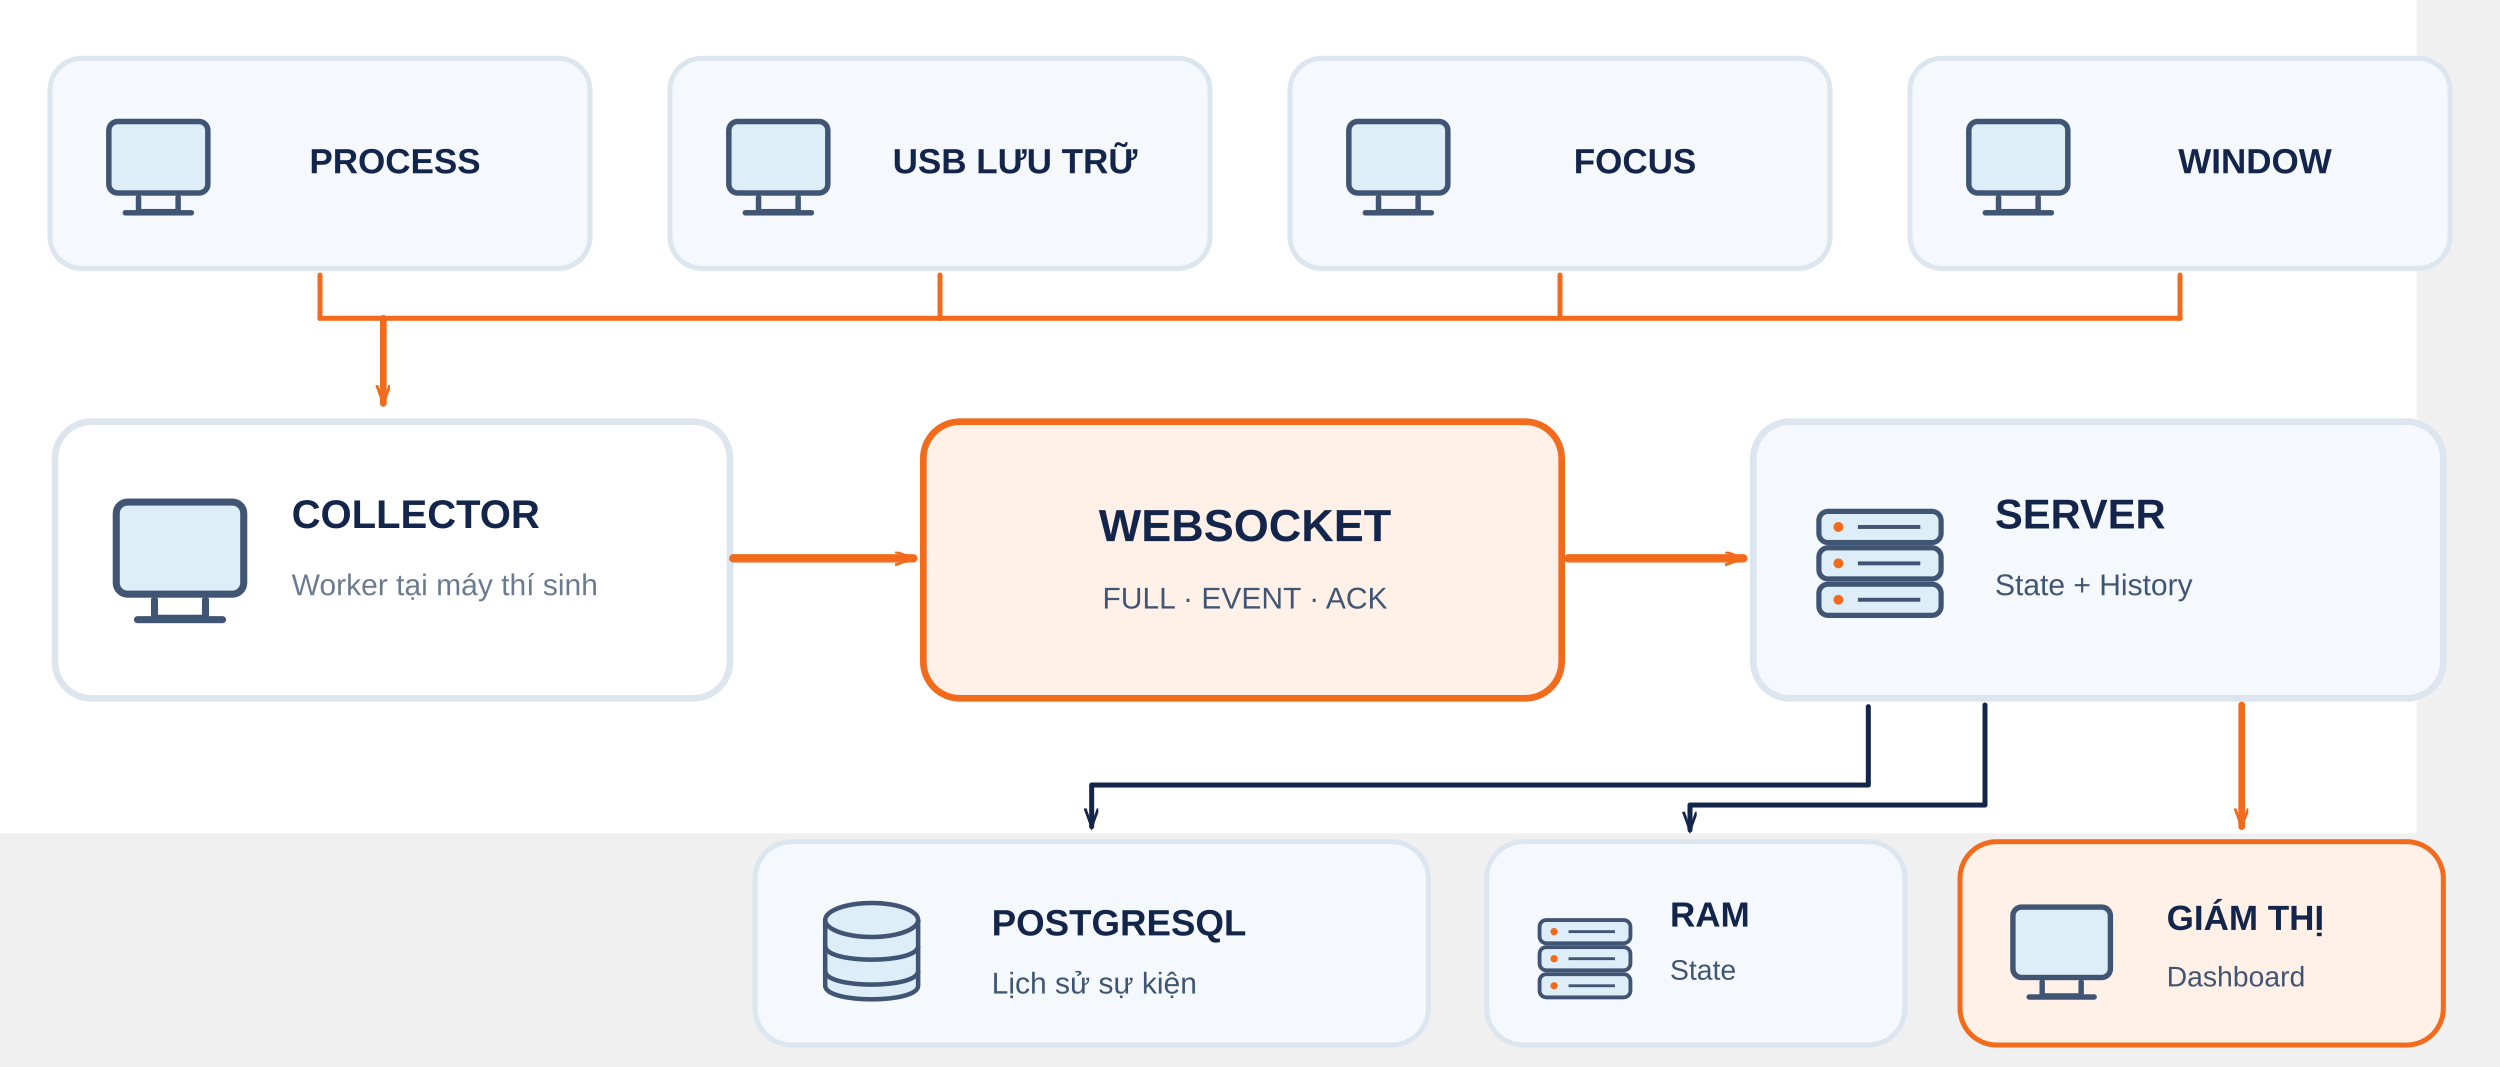
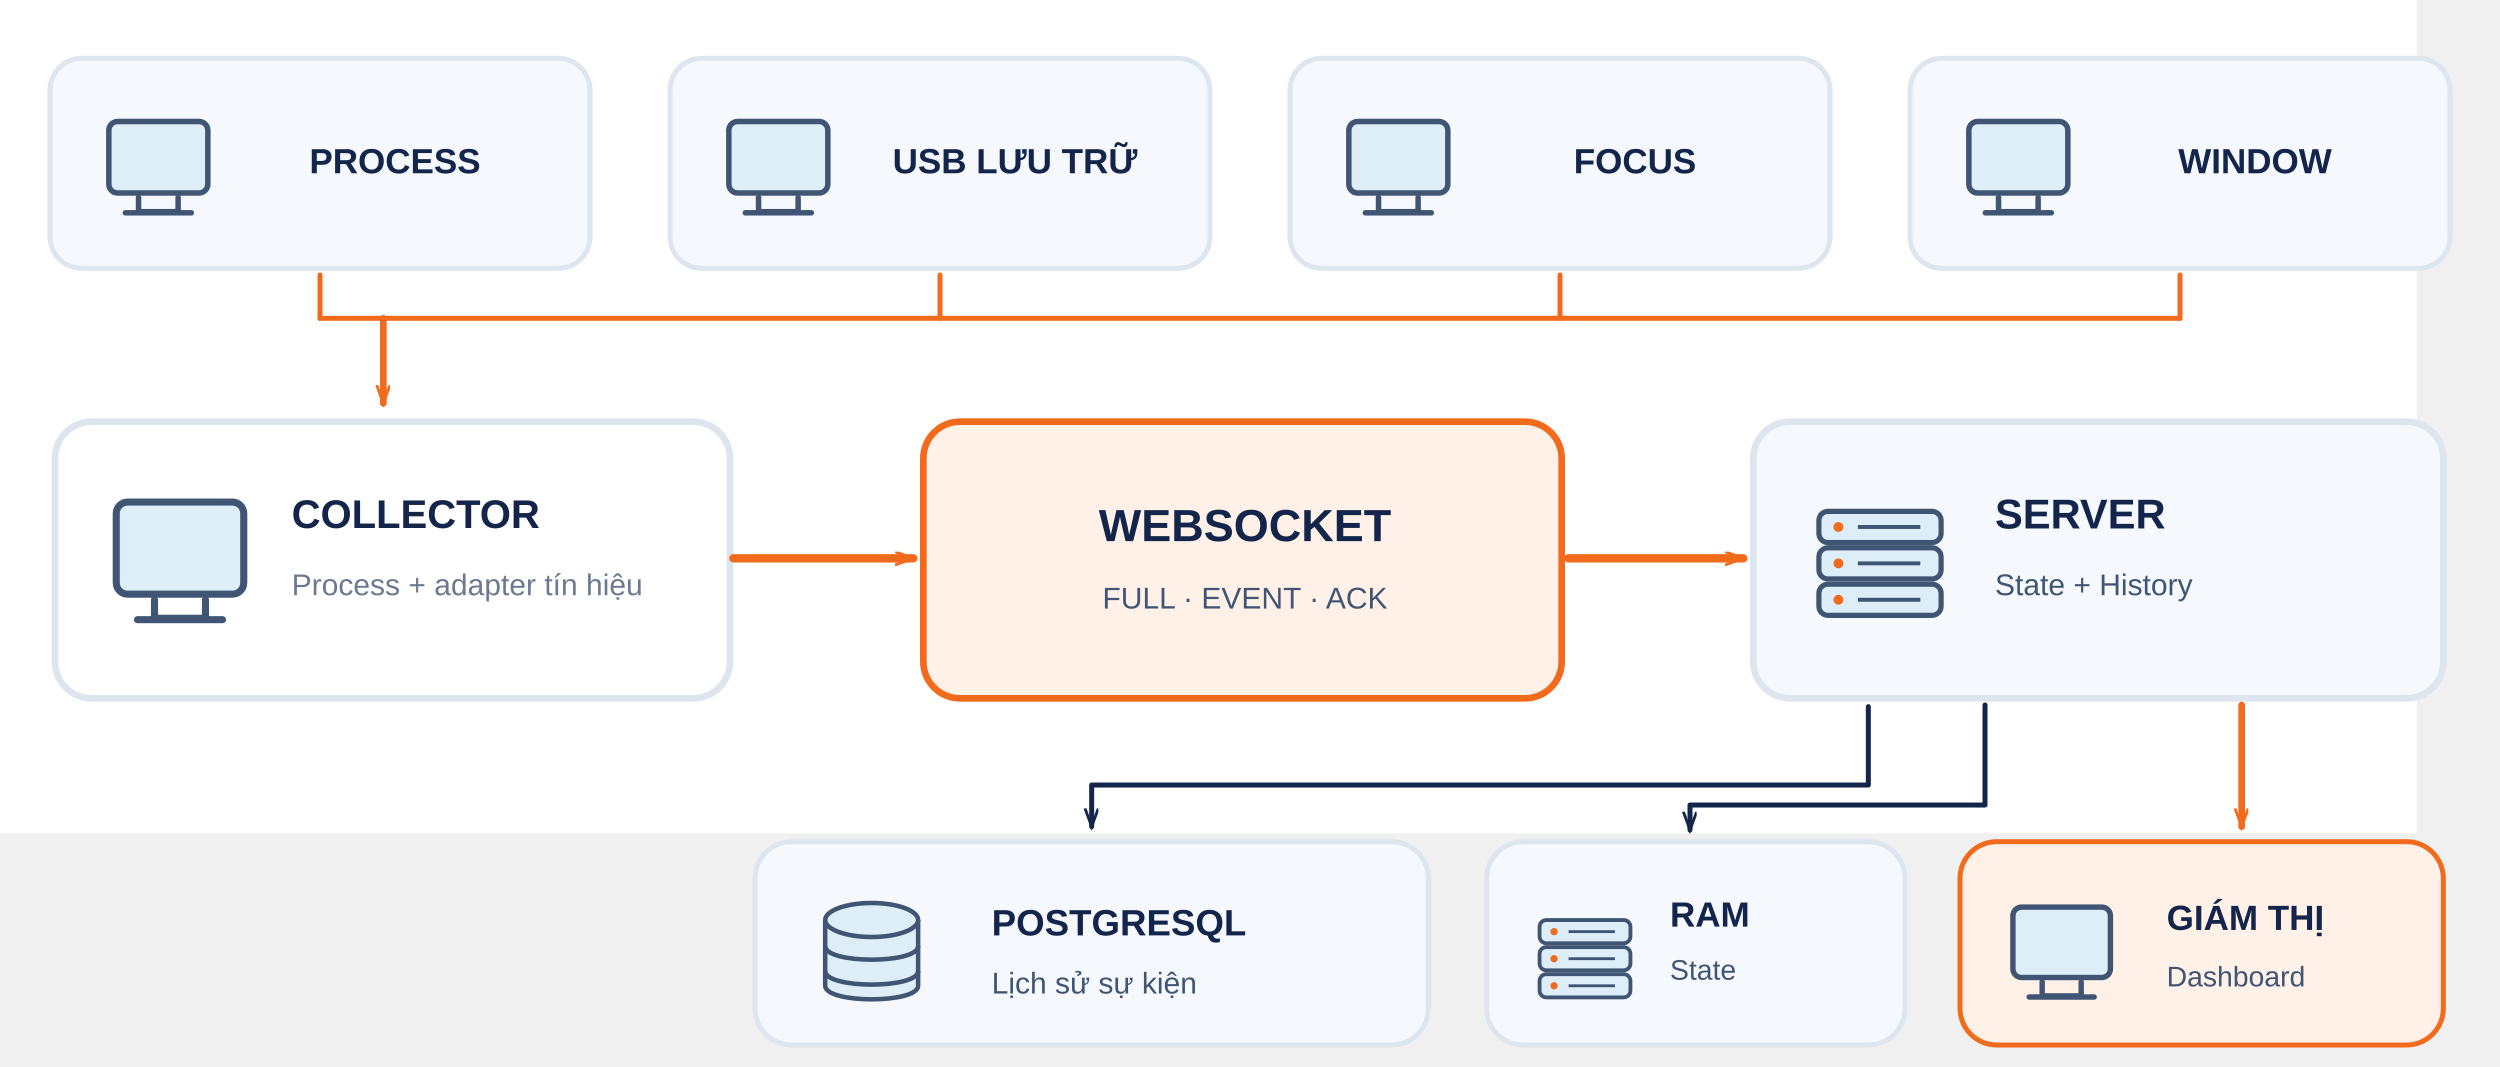
<svg xmlns="http://www.w3.org/2000/svg" viewBox="50 140 1500 640">
  <defs>
    <marker id="aN" markerUnits="userSpaceOnUse" markerWidth="16" markerHeight="16" refX="11" refY="4" orient="auto">
      <path d="M0,0 L11,4 L0,8" fill="none" stroke="#13254A" stroke-width="1.7" />
    </marker>
    <marker id="aO" markerUnits="userSpaceOnUse" markerWidth="16" markerHeight="16" refX="11" refY="4" orient="auto">
      <path d="M0,0 L11,4 L0,8" fill="none" stroke="#F26B1D" stroke-width="1.7" />
    </marker>
    <marker id="aG" markerUnits="userSpaceOnUse" markerWidth="16" markerHeight="16" refX="11" refY="4" orient="auto">
      <path d="M0,0 L11,4 L0,8" fill="none" stroke="#169B67" stroke-width="1.7" />
    </marker>
  </defs>
  <rect width="100%" height="100%" fill="#FFFFFF" />
  <rect x="80" y="175" width="324" height="126" rx="19" fill="#F5F9FE" stroke="#DDE5EF" stroke-width="3" />
  <g transform="translate(145,236) scale(0.66)" stroke="#405573" fill="none" stroke-width="5" stroke-linejoin="round" stroke-linecap="round">
    <rect x="-45" y="-35" width="90" height="65" rx="8" fill="#DDEEF9" />
    <path d="M-18 34 V47 H18 V34 M-30 48 H30" />
  </g>
  <text x="287" y="238" text-anchor="middle" dominant-baseline="middle" font-family="Segoe UI,Arial,sans-serif" font-size="21" font-weight="800" fill="#13254A">PROCESS</text>
  <rect x="452" y="175" width="324" height="126" rx="19" fill="#F5F9FE" stroke="#DDE5EF" stroke-width="3" />
  <g transform="translate(517,236) scale(0.66)" stroke="#405573" fill="none" stroke-width="5" stroke-linejoin="round" stroke-linecap="round">
    <rect x="-45" y="-35" width="90" height="65" rx="8" fill="#DDEEF9" />
    <path d="M-18 34 V47 H18 V34 M-30 48 H30" />
  </g>
  <text x="659" y="238" text-anchor="middle" dominant-baseline="middle" font-family="Segoe UI,Arial,sans-serif" font-size="21" font-weight="800" fill="#13254A">USB LƯU TRỮ</text>
  <rect x="824" y="175" width="324" height="126" rx="19" fill="#F5F9FE" stroke="#DDE5EF" stroke-width="3" />
  <g transform="translate(889,236) scale(0.66)" stroke="#405573" fill="none" stroke-width="5" stroke-linejoin="round" stroke-linecap="round">
    <rect x="-45" y="-35" width="90" height="65" rx="8" fill="#DDEEF9" />
    <path d="M-18 34 V47 H18 V34 M-30 48 H30" />
  </g>
  <text x="1031" y="238" text-anchor="middle" dominant-baseline="middle" font-family="Segoe UI,Arial,sans-serif" font-size="21" font-weight="800" fill="#13254A">FOCUS</text>
  <rect x="1196" y="175" width="324" height="126" rx="19" fill="#F5F9FE" stroke="#DDE5EF" stroke-width="3" />
  <g transform="translate(1261,236) scale(0.66)" stroke="#405573" fill="none" stroke-width="5" stroke-linejoin="round" stroke-linecap="round">
    <rect x="-45" y="-35" width="90" height="65" rx="8" fill="#DDEEF9" />
    <path d="M-18 34 V47 H18 V34 M-30 48 H30" />
  </g>
  <text x="1403" y="238" text-anchor="middle" dominant-baseline="middle" font-family="Segoe UI,Arial,sans-serif" font-size="21" font-weight="800" fill="#13254A">WINDOW</text>
  <line x1="242" y1="305" x2="242" y2="331" stroke="#F26B1D" stroke-width="3" stroke-linecap="round" />
  <line x1="614" y1="305" x2="614" y2="331" stroke="#F26B1D" stroke-width="3" stroke-linecap="round" />
  <line x1="986" y1="305" x2="986" y2="331" stroke="#F26B1D" stroke-width="3" stroke-linecap="round" />
  <line x1="1358" y1="305" x2="1358" y2="331" stroke="#F26B1D" stroke-width="3" stroke-linecap="round" />
  <line x1="242" y1="331" x2="1358" y2="331" stroke="#F26B1D" stroke-width="3" stroke-linecap="round" />
  <line x1="280" y1="331" x2="280" y2="382" stroke="#F26B1D" stroke-width="4" stroke-linecap="round" marker-end="url(#aO)" />
  <rect x="83" y="393" width="405" height="166" rx="22" fill="#FFFFFF" stroke="#DDE5EF" stroke-width="4" />
  <g transform="translate(158,471) scale(0.85)" stroke="#405573" fill="none" stroke-width="5" stroke-linejoin="round" stroke-linecap="round">
    <rect x="-45" y="-35" width="90" height="65" rx="8" fill="#DDEEF9" />
    <path d="M-18 34 V47 H18 V34 M-30 48 H30" />
  </g>
  <text x="225" y="450" text-anchor="start" dominant-baseline="middle" font-family="Segoe UI,Arial,sans-serif" font-size="24" font-weight="800" fill="#13254A">COLLECTOR</text>
-   <text x="225" y="492" text-anchor="start" dominant-baseline="middle" font-family="Segoe UI,Arial,sans-serif" font-size="18" font-weight="400" fill="#6B7A90">Worker tại máy thí sinh</text>
+   <text x="225" y="492" text-anchor="start" dominant-baseline="middle" font-family="Segoe UI,Arial,sans-serif" font-size="18" font-weight="400" fill="#6B7A90">Process + adapter tín hiệu</text>
  <rect x="604" y="393" width="383" height="166" rx="22" fill="#FFF1E8" stroke="#F26B1D" stroke-width="4" />
  <text x="797" y="457" text-anchor="middle" dominant-baseline="middle" font-family="Segoe UI,Arial,sans-serif" font-size="27" font-weight="800" fill="#13254A">WEBSOCKET</text>
  <text x="797" y="500" text-anchor="middle" dominant-baseline="middle" font-family="Segoe UI,Arial,sans-serif" font-size="18" font-weight="500" fill="#405573">FULL · EVENT · ACK</text>
  <rect x="1102" y="393" width="414" height="166" rx="22" fill="#F5F9FE" stroke="#DDE5EF" stroke-width="4" />
  <g transform="translate(1178,471) scale(0.78)" stroke="#405573" stroke-width="4" stroke-linejoin="round" fill="#DDEEF9">
    <rect x="-47" y="-31" width="94" height="24" rx="7" />
    <circle cx="-32" cy="-19" r="3.8" fill="#F26B1D" stroke="none" />
    <line x1="-17" y1="-19" x2="31" y2="-19" stroke="#405573" stroke-width="3" />
    <rect x="-47" y="-3" width="94" height="24" rx="7" />
    <circle cx="-32" cy="9" r="3.8" fill="#F26B1D" stroke="none" />
    <line x1="-17" y1="9" x2="31" y2="9" stroke="#405573" stroke-width="3" />
    <rect x="-47" y="25" width="94" height="24" rx="7" />
    <circle cx="-32" cy="37" r="3.8" fill="#F26B1D" stroke="none" />
    <line x1="-17" y1="37" x2="31" y2="37" stroke="#405573" stroke-width="3" />
  </g>
  <text x="1247" y="450" text-anchor="start" dominant-baseline="middle" font-family="Segoe UI,Arial,sans-serif" font-size="25" font-weight="800" fill="#13254A">SERVER</text>
  <text x="1247" y="492" text-anchor="start" dominant-baseline="middle" font-family="Segoe UI,Arial,sans-serif" font-size="18" font-weight="400" fill="#405573">State + History</text>
  <line x1="490" y1="475" x2="598" y2="475" stroke="#F26B1D" stroke-width="5" stroke-linecap="round" marker-end="url(#aO)" />
  <line x1="991" y1="475" x2="1096" y2="475" stroke="#F26B1D" stroke-width="5" stroke-linecap="round" marker-end="url(#aO)" />
  <rect x="503" y="645" width="404" height="122" rx="22" fill="#F5F9FE" stroke="#DDE5EF" stroke-width="3" />
  <g transform="translate(573,709) scale(0.68)" stroke="#405573" stroke-width="4" fill="#DDEEF9">
    <path d="M-41 -25 V33 C-41 49 41 49 41 33 V-25" />
    <ellipse cx="0" cy="-25" rx="41" ry="15" />
    <path d="M-41 -2 C-41 14 41 14 41 -2 M-41 20 C-41 36 41 36 41 20" fill="none" />
  </g>
  <text x="645" y="695" text-anchor="start" dominant-baseline="middle" font-family="Segoe UI,Arial,sans-serif" font-size="22" font-weight="800" fill="#13254A">POSTGRESQL</text>
  <text x="645" y="731" text-anchor="start" dominant-baseline="middle" font-family="Segoe UI,Arial,sans-serif" font-size="18" font-weight="400" fill="#405573">Lịch sử sự kiện</text>
  <rect x="942" y="645" width="251" height="122" rx="22" fill="#F5F9FE" stroke="#DDE5EF" stroke-width="3" />
  <g transform="translate(1001,710) scale(0.58)" stroke="#405573" stroke-width="4" stroke-linejoin="round" fill="#DDEEF9">
    <rect x="-47" y="-31" width="94" height="24" rx="7" />
    <circle cx="-32" cy="-19" r="3.8" fill="#F26B1D" stroke="none" />
    <line x1="-17" y1="-19" x2="31" y2="-19" stroke="#405573" stroke-width="3" />
    <rect x="-47" y="-3" width="94" height="24" rx="7" />
    <circle cx="-32" cy="9" r="3.8" fill="#F26B1D" stroke="none" />
    <line x1="-17" y1="9" x2="31" y2="9" stroke="#405573" stroke-width="3" />
    <rect x="-47" y="25" width="94" height="24" rx="7" />
    <circle cx="-32" cy="37" r="3.8" fill="#F26B1D" stroke="none" />
    <line x1="-17" y1="37" x2="31" y2="37" stroke="#405573" stroke-width="3" />
  </g>
  <text x="1052" y="690" text-anchor="start" dominant-baseline="middle" font-family="Segoe UI,Arial,sans-serif" font-size="21" font-weight="800" fill="#13254A">RAM</text>
  <text x="1052" y="723" text-anchor="start" dominant-baseline="middle" font-family="Segoe UI,Arial,sans-serif" font-size="17" font-weight="400" fill="#405573">State</text>
  <rect x="1226" y="645" width="290" height="122" rx="22" fill="#FFF1E8" stroke="#F26B1D" stroke-width="3" />
  <g transform="translate(1287,707) scale(0.65)" stroke="#405573" fill="none" stroke-width="5" stroke-linejoin="round" stroke-linecap="round">
    <rect x="-45" y="-35" width="90" height="65" rx="8" fill="#DDEEF9" />
    <path d="M-18 34 V47 H18 V34 M-30 48 H30" />
  </g>
  <text x="1350" y="692" text-anchor="start" dominant-baseline="middle" font-family="Segoe UI,Arial,sans-serif" font-size="21" font-weight="800" fill="#13254A">GIÁM THỊ</text>
  <text x="1350" y="727" text-anchor="start" dominant-baseline="middle" font-family="Segoe UI,Arial,sans-serif" font-size="17" font-weight="400" fill="#405573">Dashboard</text>
  <path d="M 1171 564 L 1171 611 L 705 611 L 705 636" fill="none" stroke="#13254A" stroke-width="3" stroke-linecap="round" stroke-linejoin="round" marker-end="url(#aN)" />
  <path d="M 1241 563 L 1241 623 L 1064 623 L 1064 638" fill="none" stroke="#13254A" stroke-width="3" stroke-linecap="round" stroke-linejoin="round" marker-end="url(#aN)" />
  <line x1="1395" y1="563" x2="1395" y2="636" stroke="#F26B1D" stroke-width="4" stroke-linecap="round" marker-end="url(#aO)" />
</svg>
